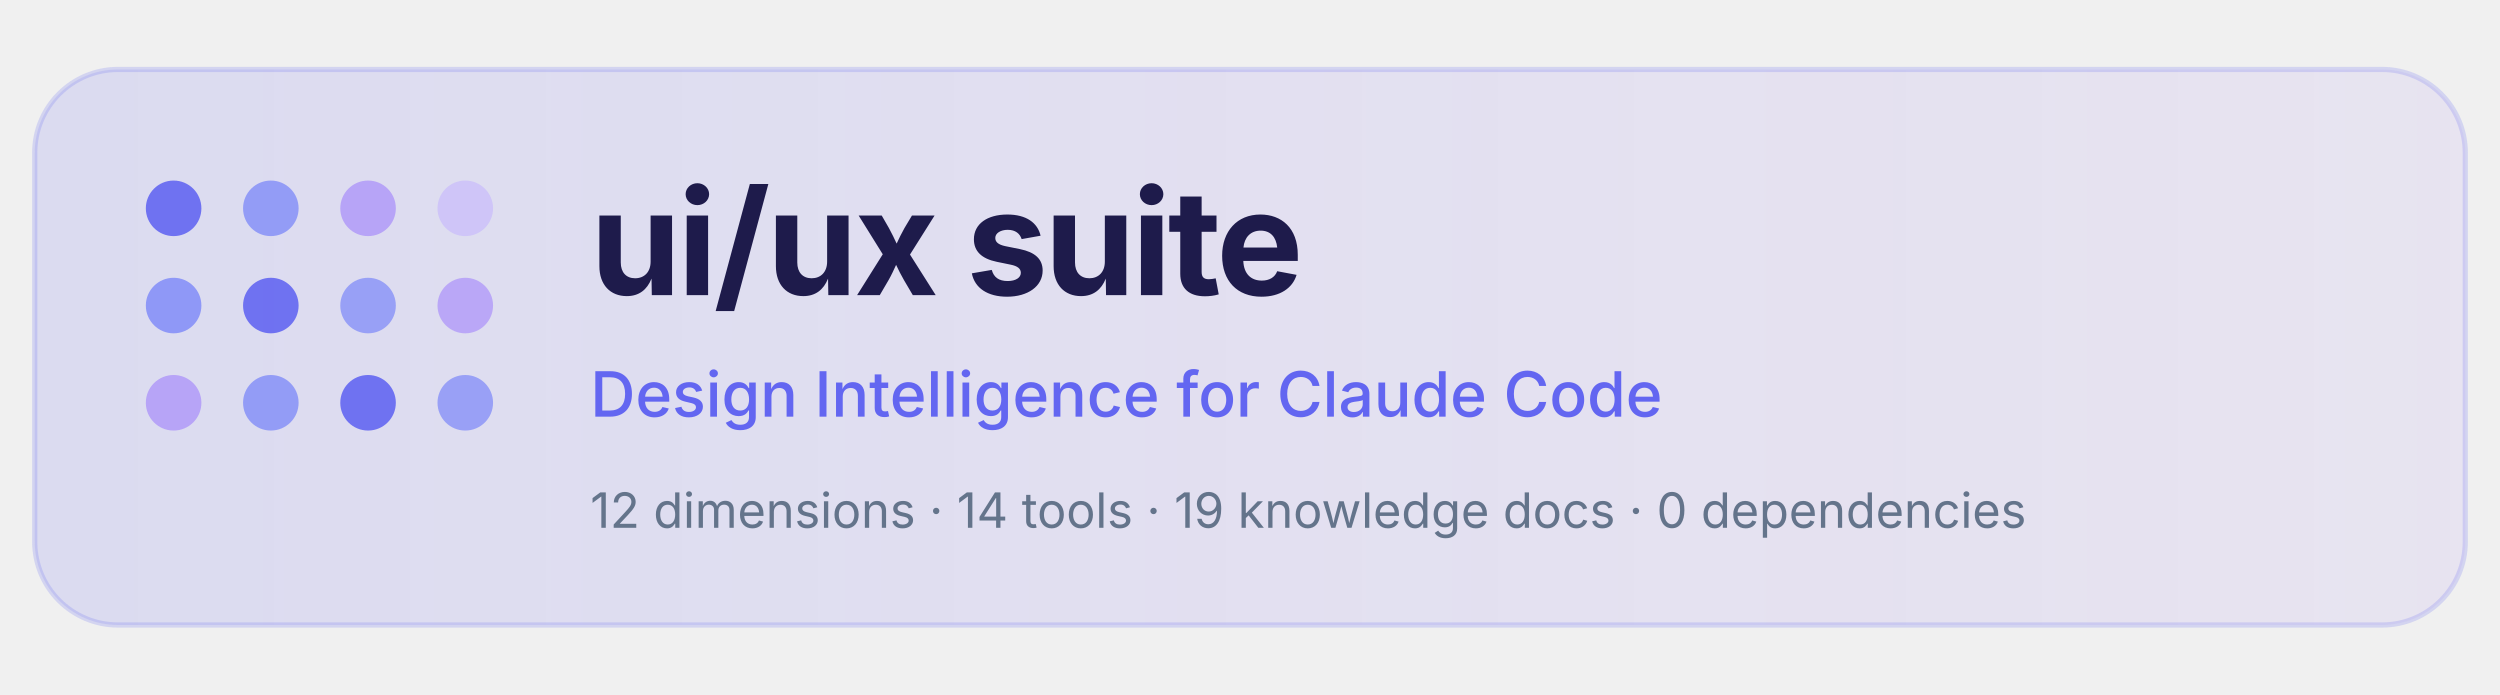
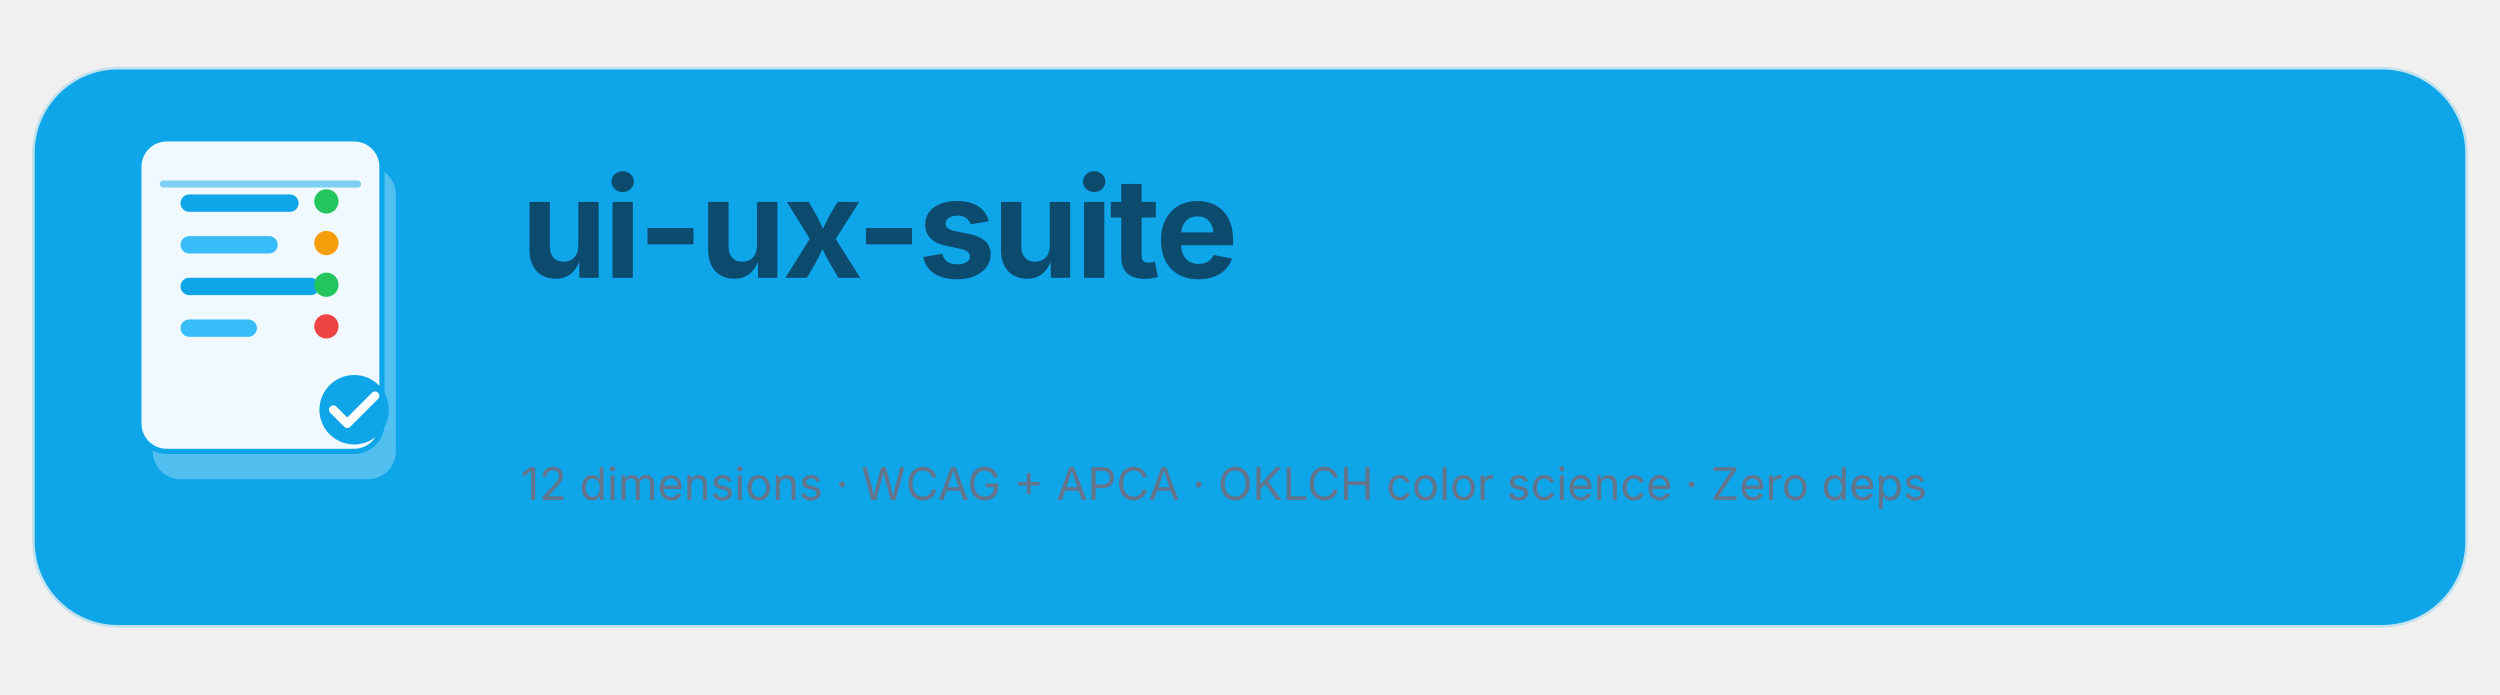
<svg xmlns="http://www.w3.org/2000/svg" viewBox="0 0 720 200" fill="none">
-   <defs>
-     <linearGradient id="grad1" x1="0%" y1="0%" x2="100%" y2="100%">
-       <stop offset="0%" style="stop-color:#6366f1;stop-opacity:1" />
-       <stop offset="100%" style="stop-color:#8b5cf6;stop-opacity:1" />
-     </linearGradient>
-     <linearGradient id="grad2" x1="0%" y1="0%" x2="100%" y2="0%">
-       <stop offset="0%" style="stop-color:#6366f1;stop-opacity:0.15" />
-       <stop offset="100%" style="stop-color:#8b5cf6;stop-opacity:0.08" />
-     </linearGradient>
-   </defs>
-   <rect x="10" y="20" width="700" height="160" rx="24" fill="url(#grad2)" stroke="#6366f1" stroke-width="1.5" stroke-opacity="0.2" />
-   <g transform="translate(50, 60)">
-     <circle cx="0" cy="0" r="8" fill="#6366f1" opacity="0.9" />
-     <circle cx="28" cy="0" r="8" fill="#818cf8" opacity="0.8" />
-     <circle cx="56" cy="0" r="8" fill="#a78bfa" opacity="0.7" />
-     <circle cx="84" cy="0" r="8" fill="#c4b5fd" opacity="0.6" />
-     <circle cx="0" cy="28" r="8" fill="#818cf8" opacity="0.85" />
-     <circle cx="28" cy="28" r="8" fill="#6366f1" opacity="0.9" />
-     <circle cx="56" cy="28" r="8" fill="#818cf8" opacity="0.75" />
-     <circle cx="84" cy="28" r="8" fill="#a78bfa" opacity="0.65" />
-     <circle cx="0" cy="56" r="8" fill="#a78bfa" opacity="0.7" />
-     <circle cx="28" cy="56" r="8" fill="#818cf8" opacity="0.8" />
-     <circle cx="56" cy="56" r="8" fill="#6366f1" opacity="0.9" />
-     <circle cx="84" cy="56" r="8" fill="#818cf8" opacity="0.75" />
+   <style>
+     @keyframes scan {
+       0%,100% { transform: translateY(0); opacity: 0.6; }
+       50% { transform: translateY(40px); opacity: 1; }
+     }
+     @keyframes pulse {
+       0%,100% { opacity: 0.3; }
+       50% { opacity: 0.9; }
+     }
+     @keyframes barGrow {
+       0%,100% { transform: scaleX(0.7); }
+       50% { transform: scaleX(1); }
+     }
+     @keyframes shimmer {
+       0%,100% { opacity: 0.06; }
+       50% { opacity: 0.12; }
+     }
+     .scan-line { animation: scan 3.5s ease-in-out infinite; }
+     .bar1 { animation: barGrow 2.5s ease-in-out infinite; transform-origin: left center; }
+     .bar2 { animation: barGrow 2.5s ease-in-out infinite 0.3s; transform-origin: left center; }
+     .bar3 { animation: barGrow 2.5s ease-in-out infinite 0.6s; transform-origin: left center; }
+     .bar4 { animation: barGrow 2.5s ease-in-out infinite 0.9s; transform-origin: left center; }
+     .dot1 { animation: pulse 2s ease-in-out infinite; }
+     .dot2 { animation: pulse 2s ease-in-out infinite 0.5s; }
+     .dot3 { animation: pulse 2s ease-in-out infinite 1s; }
+     .bg-shimmer { animation: shimmer 5s ease-in-out infinite; }
+   </style>
+   <rect x="10" y="20" width="700" height="160" rx="24" fill="#f0f9ff" stroke="#0ea5e9" stroke-width="1.5" stroke-opacity="0.2" />
+   <rect class="bg-shimmer" x="10" y="20" width="700" height="160" rx="24" fill="#0ea5e9" />
+   <g transform="translate(40, 40)">
+     <rect x="4" y="8" width="70" height="90" rx="8" fill="#bae6fd" opacity="0.4" />
+     <rect x="0" y="0" width="70" height="90" rx="8" fill="#f0f9ff" stroke="#0ea5e9" stroke-width="1.5" />
+     <rect class="bar1" x="12" y="16" width="34" height="5" rx="2.5" fill="#0ea5e9" />
+     <rect class="bar2" x="12" y="28" width="28" height="5" rx="2.5" fill="#38bdf8" />
+     <rect class="bar3" x="12" y="40" width="40" height="5" rx="2.5" fill="#0ea5e9" />
+     <rect class="bar4" x="12" y="52" width="22" height="5" rx="2.5" fill="#38bdf8" />
+     <circle class="dot1" cx="54" cy="18" r="3.5" fill="#22c55e" />
+     <circle class="dot2" cx="54" cy="30" r="3.5" fill="#f59e0b" />
+     <circle class="dot3" cx="54" cy="42" r="3.5" fill="#22c55e" />
+     <circle class="dot1" cx="54" cy="54" r="3.5" fill="#ef4444" />
+     <rect class="scan-line" x="6" y="12" width="58" height="2" rx="1" fill="#0ea5e9" opacity="0.5" />
+     <circle cx="62" cy="78" r="10" fill="#0ea5e9" />
+     <path d="M56 78 L60 82 L68 74" stroke="#ffffff" stroke-width="2.5" fill="none" stroke-linecap="round" stroke-linejoin="round" />
  </g>
-   <text x="170" y="85" font-family="system-ui, -apple-system, sans-serif" font-size="42" font-weight="700" fill="#1e1b4b" letter-spacing="-1">ui/ux suite</text>
-   <text x="170" y="120" font-family="system-ui, -apple-system, sans-serif" font-size="18" fill="#6366f1" font-weight="500">Design Intelligence for Claude Code</text>
-   <text x="170" y="152" font-family="system-ui, -apple-system, sans-serif" font-size="14" fill="#64748b">12 dimensions · 14 tools · 19 knowledge docs · 0 dependencies</text>
+   <text x="150" y="80" font-family="system-ui, -apple-system, sans-serif" font-size="40" font-weight="700" fill="#0c4a6e" letter-spacing="-1">ui-ux-suite</text>
+   <text x="150" y="112" font-family="system-ui, -apple-system, sans-serif" font-size="17" fill="#0ea5e9" font-weight="500">Design Quality, Measured. Not Guessed.</text>
+   <text x="150" y="144" font-family="system-ui, -apple-system, sans-serif" font-size="13" fill="#64748b">12 dimensions  ·  WCAG + APCA  ·  OKLCH color science  ·  Zero deps</text>
</svg>
